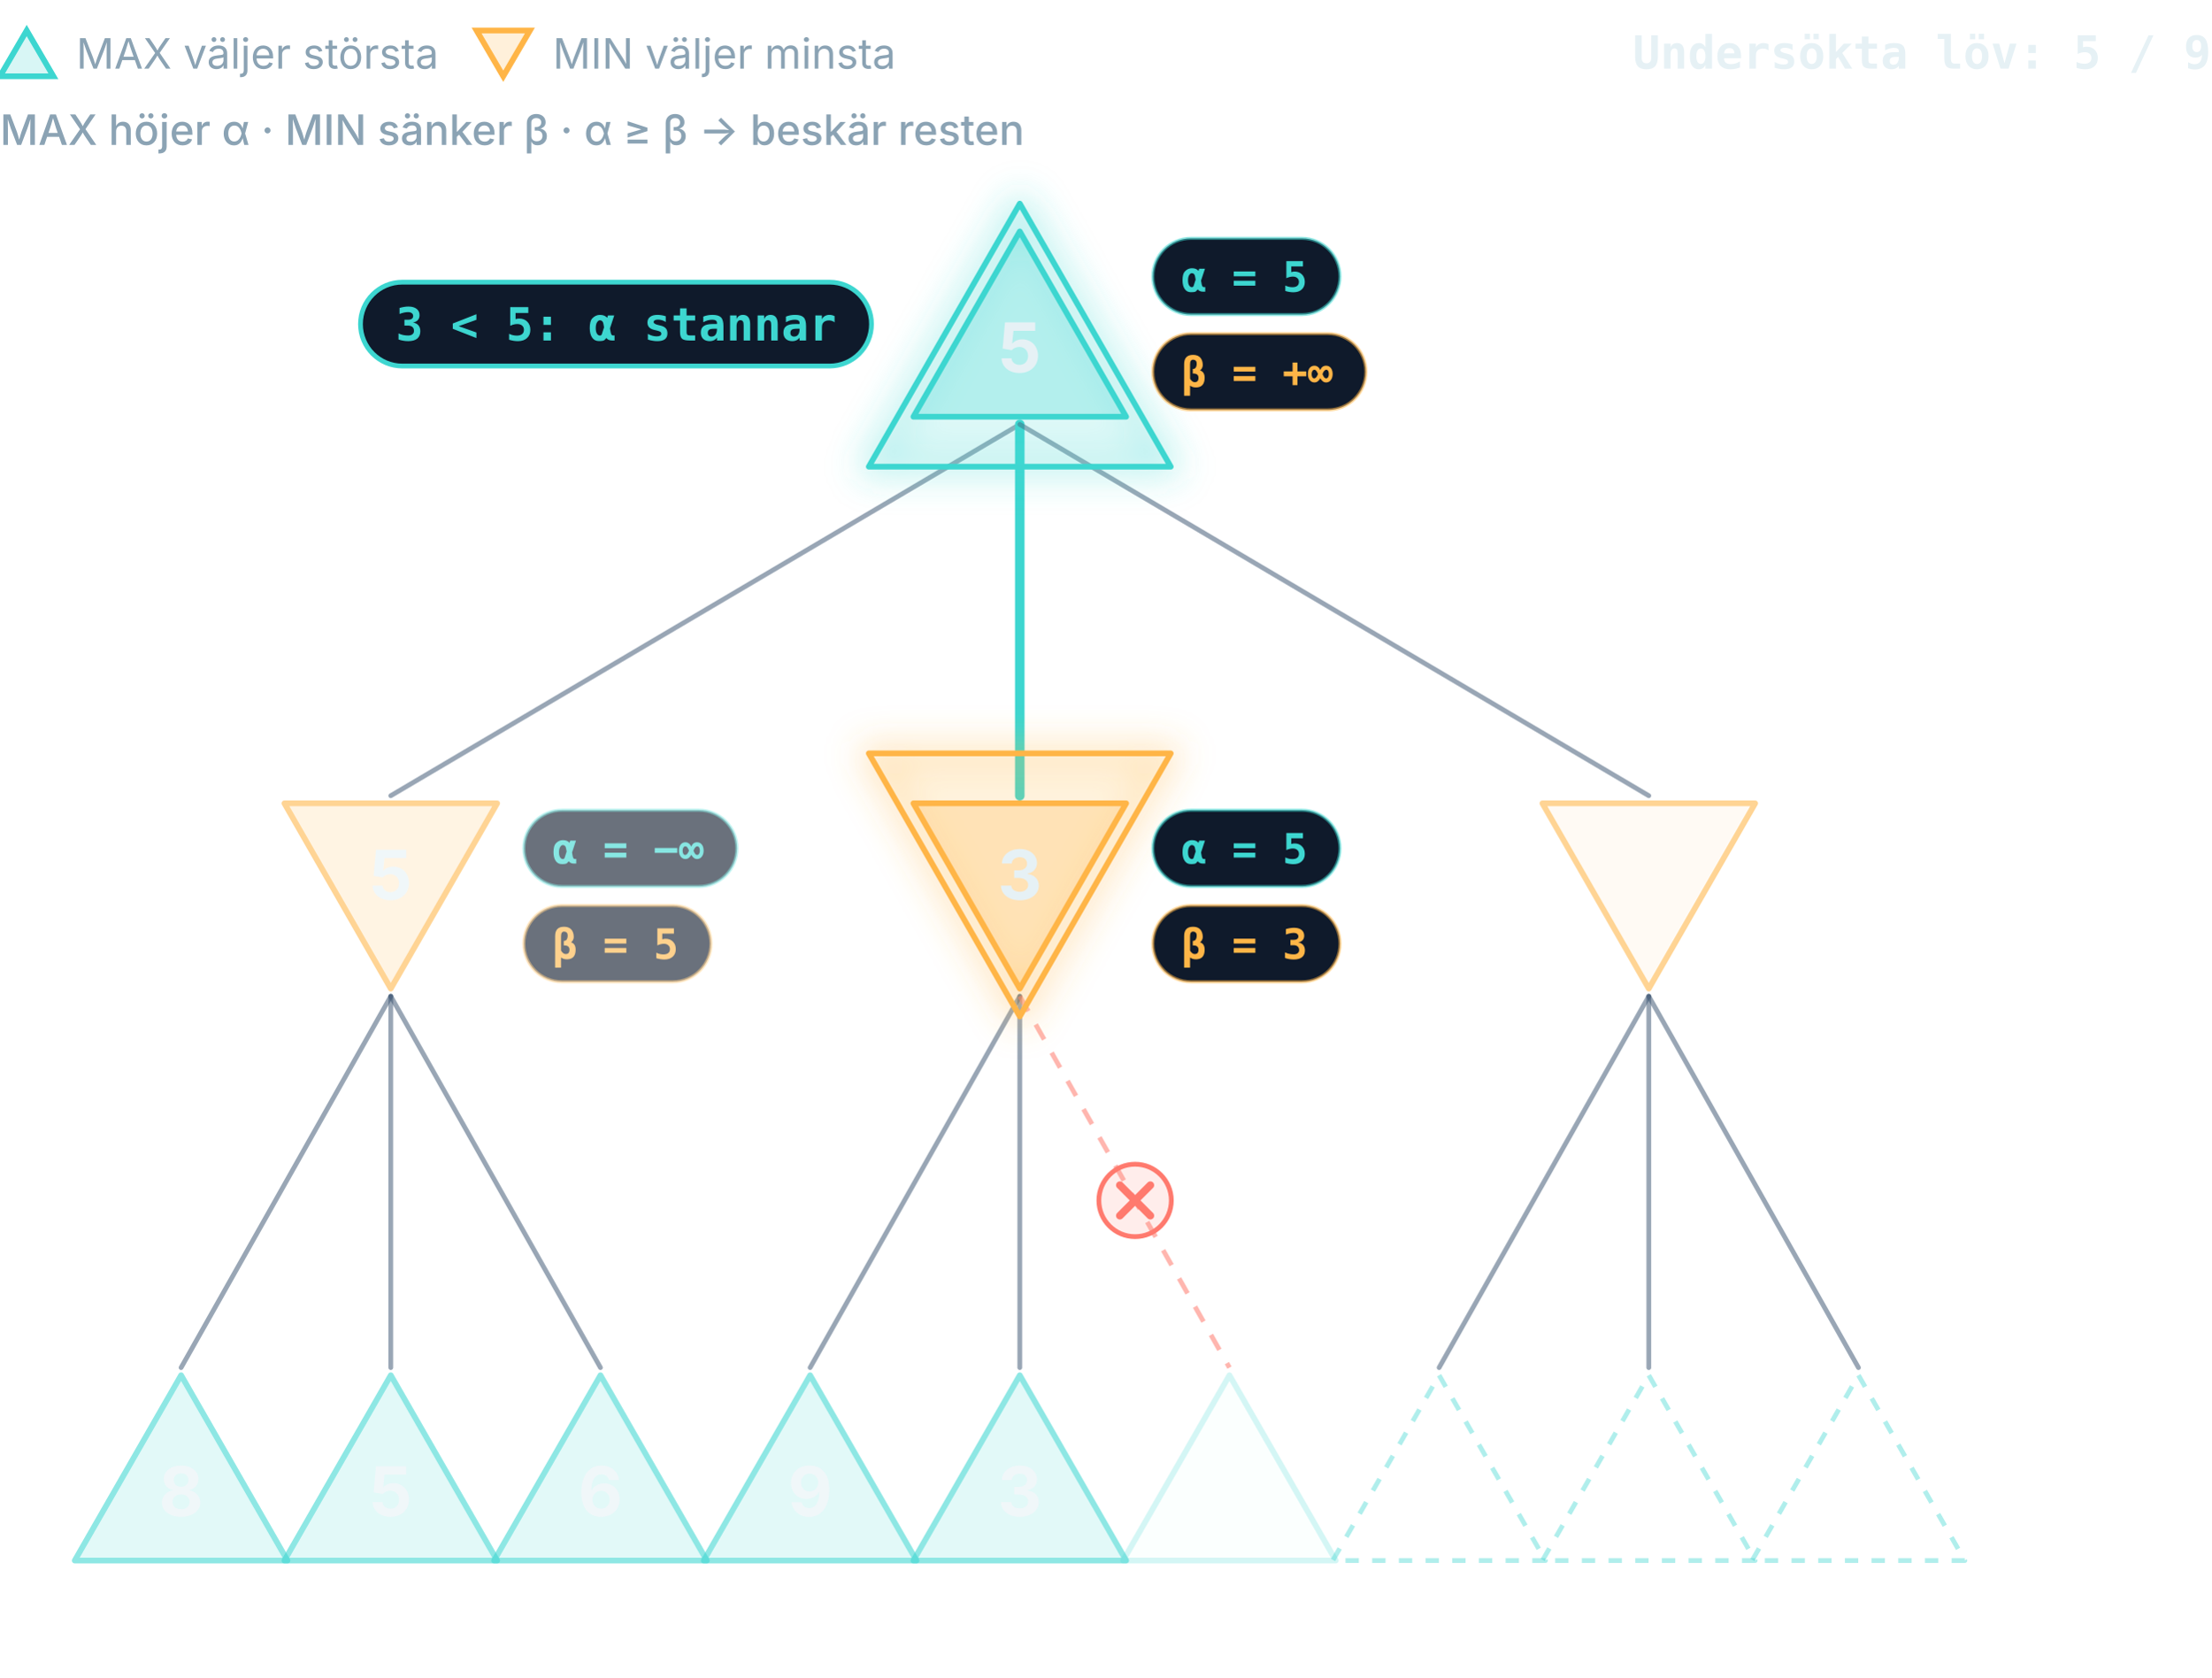
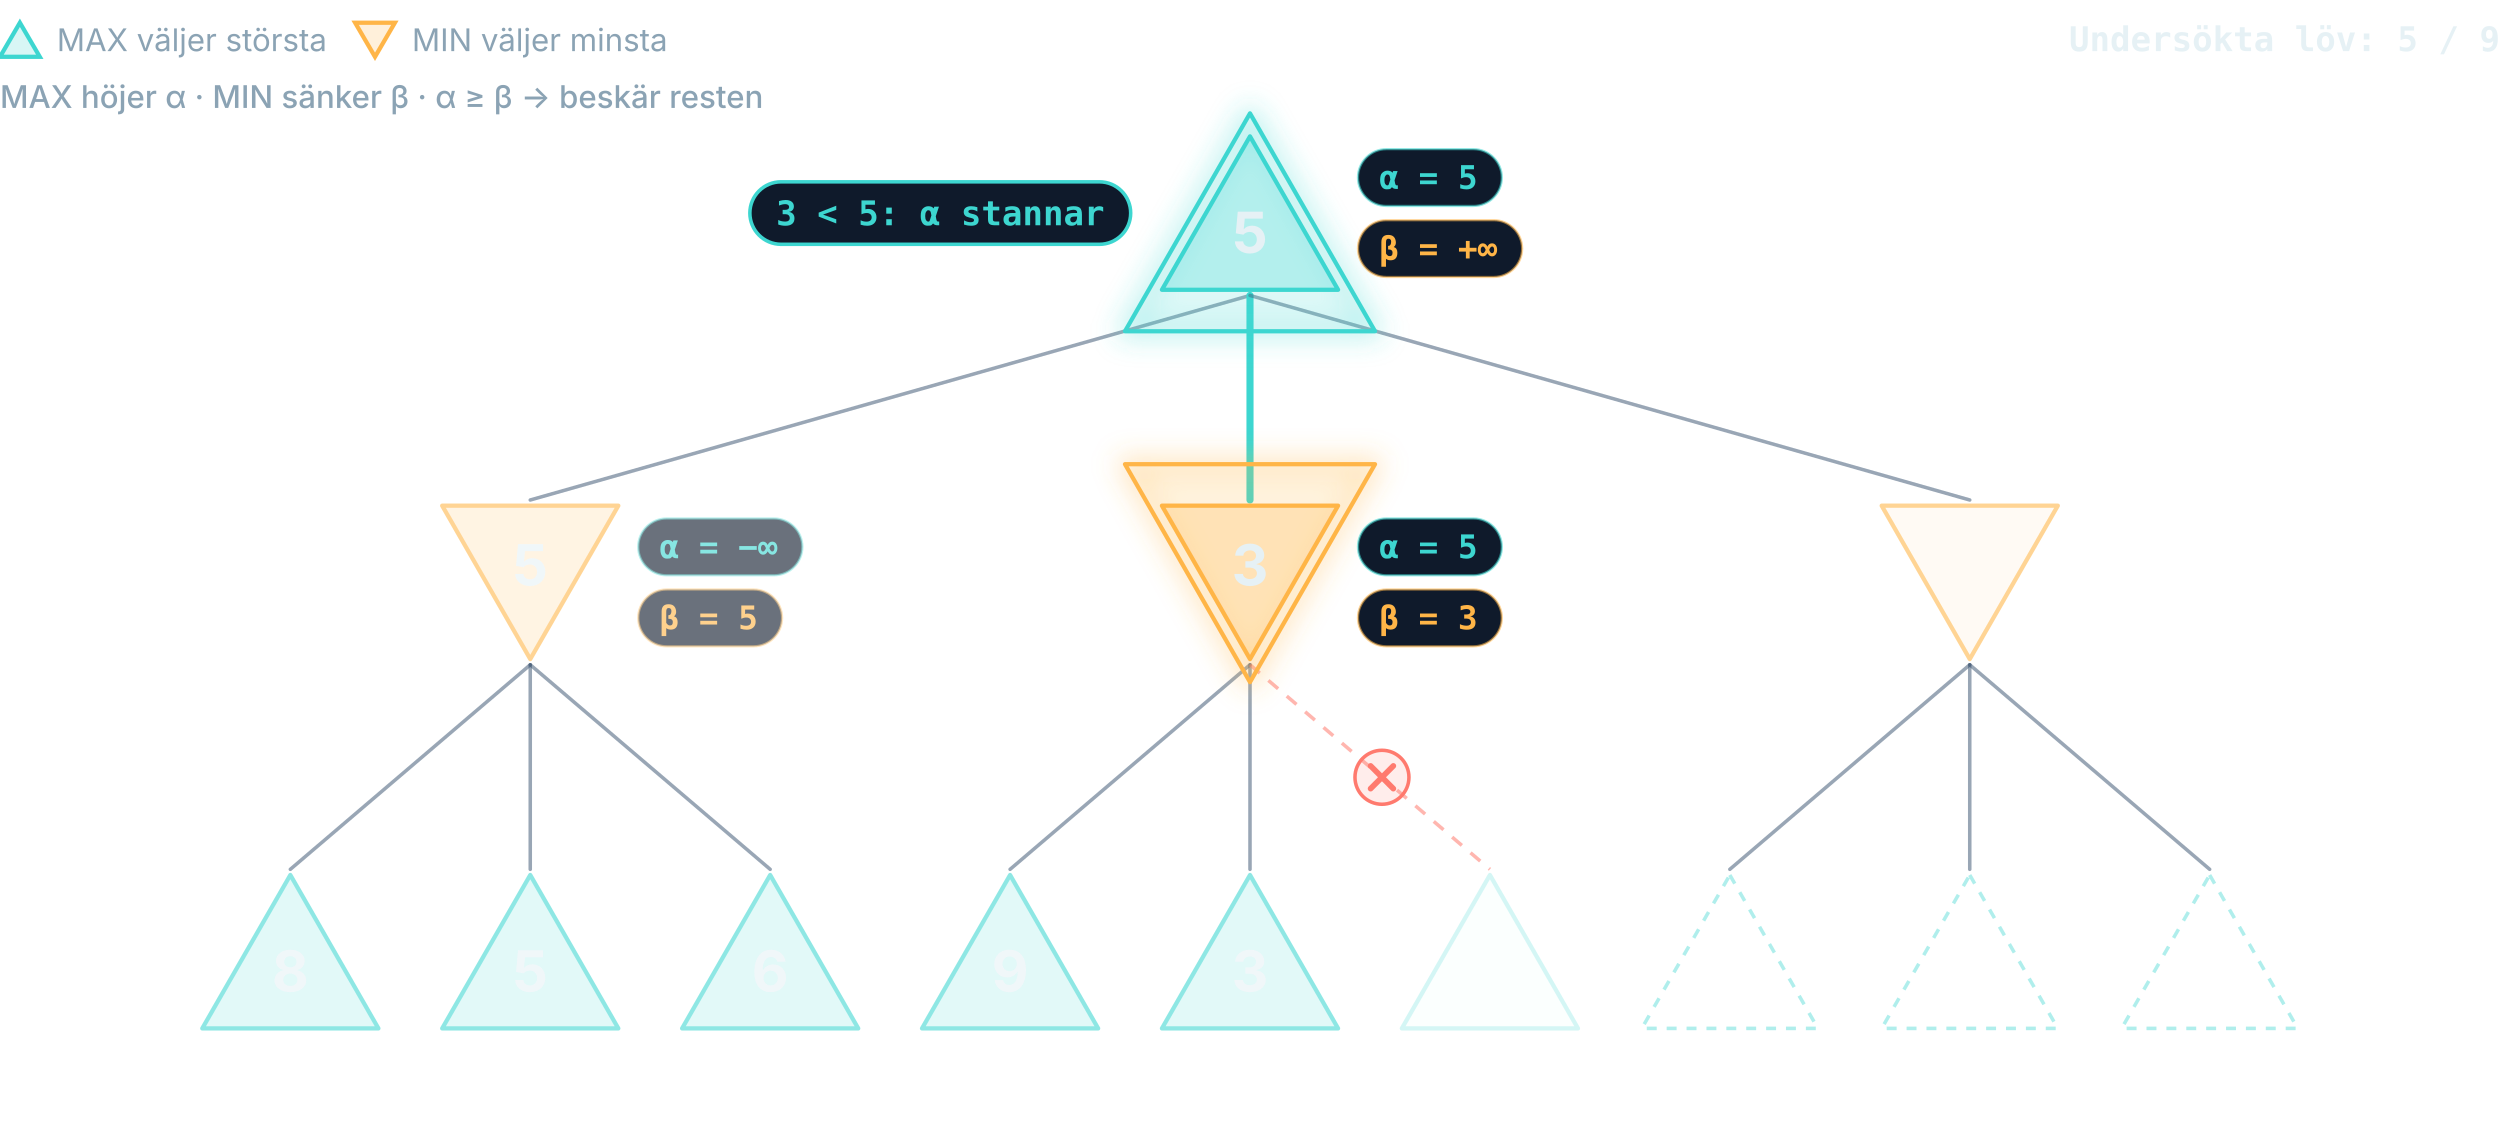
- <svg xmlns="http://www.w3.org/2000/svg" viewBox="0 0 1160 880" width="1160" height="880" role="img">
+ <svg xmlns="http://www.w3.org/2000/svg" viewBox="0 0 1760 790" width="1760" height="790" role="img">
  <defs>
    <filter id="glow" x="-40%" y="-40%" width="180%" height="180%">
      <feGaussianBlur stdDeviation="9" />
    </filter>
    <filter id="soft" x="-20%" y="-20%" width="140%" height="140%">
      <feGaussianBlur stdDeviation="4" />
    </filter>
  </defs>
  <g transform="translate(0,30)">
    <polygon points="14,-14 28,10 0,10" fill="#3DD6D0" fill-opacity=".2" stroke="#3DD6D0" stroke-width="3" />
    <text x="40.0" y="6.0" font-family="'IBM Plex Sans','Segoe UI',Inter,Helvetica,Arial,sans-serif" font-size="22" font-weight="400" fill="#8BA3B4" text-anchor="start">MAX väljer största</text>
    <polygon points="250,-14 278,-14 264,10" fill="#FFB547" fill-opacity=".2" stroke="#FFB547" stroke-width="3" />
    <text x="290.0" y="6.0" font-family="'IBM Plex Sans','Segoe UI',Inter,Helvetica,Arial,sans-serif" font-size="22" font-weight="400" fill="#8BA3B4" text-anchor="start">MIN väljer minsta</text>
  </g>
-   <text x="1160.0" y="36.0" font-family="'IBM Plex Mono','SFMono-Regular',Menlo,Consolas,monospace" font-size="24" font-weight="600" fill="#E6F1F5" text-anchor="end">Undersökta löv: 5 / 9</text>
-   <path data-edge="r0:r00" d="M205.0,522.6L95.0,717.4" stroke="#3B5572" stroke-width="2.5" stroke-linecap="round" fill="none" opacity="0.52" />
-   <path data-edge="r0:r01" d="M205.0,522.6L205.0,717.4" stroke="#3B5572" stroke-width="2.5" stroke-linecap="round" fill="none" opacity="0.52" />
-   <path data-edge="r0:r02" d="M205.0,522.6L315.0,717.4" stroke="#3B5572" stroke-width="2.5" stroke-linecap="round" fill="none" opacity="0.52" />
-   <path data-edge="r:r0" d="M535.0,222.6L205.0,417.4" stroke="#3B5572" stroke-width="2.5" stroke-linecap="round" fill="none" opacity="0.52" />
-   <path data-edge="r1:r10" d="M535.0,522.6L425.0,717.4" stroke="#3B5572" stroke-width="2.5" stroke-linecap="round" fill="none" opacity="0.52" />
-   <path data-edge="r1:r11" d="M535.0,522.6L535.0,717.4" stroke="#3B5572" stroke-width="2.5" stroke-linecap="round" fill="none" opacity="0.52" />
-   <path data-edge="r1:r12" d="M535.0,522.6L645.0,717.4" stroke="#FF7A6E" stroke-width="2.5" stroke-dasharray="9 8" opacity="0.55" />
+   <text x="1760.0" y="36.0" font-family="'IBM Plex Mono','SFMono-Regular',Menlo,Consolas,monospace" font-size="24" font-weight="600" fill="#E6F1F5" text-anchor="end">Undersökta löv: 5 / 9</text>
+   <path data-edge="r0:r00" d="M373.3,468.0L204.4,612.0" stroke="#3B5572" stroke-width="2.5" stroke-linecap="round" fill="none" opacity="0.52" />
+   <path data-edge="r0:r01" d="M373.3,468.0L373.3,612.0" stroke="#3B5572" stroke-width="2.5" stroke-linecap="round" fill="none" opacity="0.52" />
+   <path data-edge="r0:r02" d="M373.3,468.0L542.2,612.0" stroke="#3B5572" stroke-width="2.5" stroke-linecap="round" fill="none" opacity="0.52" />
+   <path data-edge="r:r0" d="M880.0,208.0L373.3,352.0" stroke="#3B5572" stroke-width="2.5" stroke-linecap="round" fill="none" opacity="0.52" />
+   <path data-edge="r1:r10" d="M880.0,468.0L711.1,612.0" stroke="#3B5572" stroke-width="2.5" stroke-linecap="round" fill="none" opacity="0.52" />
+   <path data-edge="r1:r11" d="M880.0,468.0L880.0,612.0" stroke="#3B5572" stroke-width="2.5" stroke-linecap="round" fill="none" opacity="0.52" />
+   <path data-edge="r1:r12" d="M880.0,468.0L1048.9,612.0" stroke="#FF7A6E" stroke-width="2.5" stroke-dasharray="9 8" opacity="0.55" />
  <g data-cut="r12">
-     <circle cx="595.5" cy="629.7" r="19" fill="#FF7A6E" fill-opacity=".14" stroke="#FF7A6E" stroke-width="2.5" />
-     <path d="M587.5,621.7L603.5,637.7M603.5,621.7L587.5,637.7" stroke="#FF7A6E" stroke-width="4" stroke-linecap="round" />
+     <circle cx="972.9" cy="547.2" r="19" fill="#FF7A6E" fill-opacity=".14" stroke="#FF7A6E" stroke-width="2.5" />
+     <path d="M964.9,539.2L980.9,555.2M980.9,539.2L964.9,555.2" stroke="#FF7A6E" stroke-width="4" stroke-linecap="round" />
  </g>
-   <path data-edge="r:r1" d="M535.0,222.6L535.0,417.4" stroke="#3DD6D0" stroke-width="5" stroke-linecap="round" fill="none" opacity="1" />
-   <path data-edge="r2:r20" d="M865.0,522.6L755.0,717.4" stroke="#3B5572" stroke-width="2.5" stroke-linecap="round" fill="none" opacity="0.52" />
-   <path data-edge="r2:r21" d="M865.0,522.6L865.0,717.4" stroke="#3B5572" stroke-width="2.5" stroke-linecap="round" fill="none" opacity="0.52" />
-   <path data-edge="r2:r22" d="M865.0,522.6L975.0,717.4" stroke="#3B5572" stroke-width="2.5" stroke-linecap="round" fill="none" opacity="0.52" />
-   <path data-edge="r:r2" d="M535.0,222.6L865.0,417.4" stroke="#3B5572" stroke-width="2.5" stroke-linecap="round" fill="none" opacity="0.52" />
-   <polygon points="535.0,106.8 614.2,244.8 455.8,244.8" fill="#3DD6D0" fill-opacity=".14" stroke="#3DD6D0" stroke-width="12" stroke-opacity=".28" stroke-linejoin="round" filter="url(#glow)" />
-   <polygon data-focus-node="r" points="535.0,106.8 614.2,244.8 455.8,244.8" fill="#3DD6D0" fill-opacity=".05" stroke="#3DD6D0" stroke-width="3" stroke-linejoin="round" />
-   <polygon points="455.8,395.2 614.2,395.2 535.0,533.2" fill="#FFB547" fill-opacity=".14" stroke="#FFB547" stroke-width="12" stroke-opacity=".28" stroke-linejoin="round" filter="url(#glow)" />
-   <polygon data-focus-node="r1" points="455.8,395.2 614.2,395.2 535.0,533.2" fill="#FFB547" fill-opacity=".05" stroke="#FFB547" stroke-width="3" stroke-linejoin="round" />
+   <path data-edge="r:r1" d="M880.0,208.0L880.0,352.0" stroke="#3DD6D0" stroke-width="5" stroke-linecap="round" fill="none" opacity="1" />
+   <path data-edge="r2:r20" d="M1386.7,468.0L1217.8,612.0" stroke="#3B5572" stroke-width="2.5" stroke-linecap="round" fill="none" opacity="0.52" />
+   <path data-edge="r2:r21" d="M1386.7,468.0L1386.7,612.0" stroke="#3B5572" stroke-width="2.5" stroke-linecap="round" fill="none" opacity="0.52" />
+   <path data-edge="r2:r22" d="M1386.7,468.0L1555.6,612.0" stroke="#3B5572" stroke-width="2.5" stroke-linecap="round" fill="none" opacity="0.52" />
+   <path data-edge="r:r2" d="M880.0,208.0L1386.7,352.0" stroke="#3B5572" stroke-width="2.5" stroke-linecap="round" fill="none" opacity="0.52" />
+   <polygon points="880.0,79.8 968.0,233.2 792.0,233.2" fill="#3DD6D0" fill-opacity=".14" stroke="#3DD6D0" stroke-width="12" stroke-opacity=".28" stroke-linejoin="round" filter="url(#glow)" />
+   <polygon data-focus-node="r" points="880.0,79.8 968.0,233.2 792.0,233.2" fill="#3DD6D0" fill-opacity=".05" stroke="#3DD6D0" stroke-width="3" stroke-linejoin="round" />
+   <polygon points="792.0,326.8 968.0,326.8 880.0,480.2" fill="#FFB547" fill-opacity=".14" stroke="#FFB547" stroke-width="12" stroke-opacity=".28" stroke-linejoin="round" filter="url(#glow)" />
+   <polygon data-focus-node="r1" points="792.0,326.8 968.0,326.8 880.0,480.2" fill="#FFB547" fill-opacity=".05" stroke="#FFB547" stroke-width="3" stroke-linejoin="round" />
  <g data-node="r00" opacity="0.58">
-     <polygon points="95.0,721.4 150.8,818.6 39.2,818.6" fill="#3DD6D0" fill-opacity="0.26" stroke="#3DD6D0" stroke-width="3" stroke-linejoin="round" />
-     <text x="95.0" y="795.3" font-family="'IBM Plex Sans','Segoe UI',Inter,Helvetica,Arial,sans-serif" font-size="36.0" font-weight="700" fill="#E6F1F5" text-anchor="middle">8</text>
+     <polygon points="204.4,616.0 266.4,724.0 142.4,724.0" fill="#3DD6D0" fill-opacity="0.26" stroke="#3DD6D0" stroke-width="3" stroke-linejoin="round" />
+     <text x="204.4" y="698.1" font-family="'IBM Plex Sans','Segoe UI',Inter,Helvetica,Arial,sans-serif" font-size="40.0" font-weight="700" fill="#E6F1F5" text-anchor="middle">8</text>
  </g>
  <g data-node="r01" opacity="0.58">
-     <polygon points="205.0,721.4 260.8,818.6 149.2,818.6" fill="#3DD6D0" fill-opacity="0.26" stroke="#3DD6D0" stroke-width="3" stroke-linejoin="round" />
-     <text x="205.0" y="795.3" font-family="'IBM Plex Sans','Segoe UI',Inter,Helvetica,Arial,sans-serif" font-size="36.0" font-weight="700" fill="#E6F1F5" text-anchor="middle">5</text>
+     <polygon points="373.3,616.0 435.3,724.0 311.3,724.0" fill="#3DD6D0" fill-opacity="0.26" stroke="#3DD6D0" stroke-width="3" stroke-linejoin="round" />
+     <text x="373.3" y="698.1" font-family="'IBM Plex Sans','Segoe UI',Inter,Helvetica,Arial,sans-serif" font-size="40.0" font-weight="700" fill="#E6F1F5" text-anchor="middle">5</text>
  </g>
  <g data-node="r02" opacity="0.58">
-     <polygon points="315.0,721.4 370.8,818.6 259.2,818.6" fill="#3DD6D0" fill-opacity="0.26" stroke="#3DD6D0" stroke-width="3" stroke-linejoin="round" />
-     <text x="315.0" y="795.3" font-family="'IBM Plex Sans','Segoe UI',Inter,Helvetica,Arial,sans-serif" font-size="36.0" font-weight="700" fill="#E6F1F5" text-anchor="middle">6</text>
+     <polygon points="542.2,616.0 604.2,724.0 480.2,724.0" fill="#3DD6D0" fill-opacity="0.26" stroke="#3DD6D0" stroke-width="3" stroke-linejoin="round" />
+     <text x="542.2" y="698.1" font-family="'IBM Plex Sans','Segoe UI',Inter,Helvetica,Arial,sans-serif" font-size="40.0" font-weight="700" fill="#E6F1F5" text-anchor="middle">6</text>
  </g>
  <g data-node="r0" opacity="0.58">
-     <polygon points="149.2,421.4 260.8,421.4 205.0,518.6" fill="#FFB547" fill-opacity="0.26" stroke="#FFB547" stroke-width="3" stroke-linejoin="round" />
-     <text x="205.0" y="471.9" font-family="'IBM Plex Sans','Segoe UI',Inter,Helvetica,Arial,sans-serif" font-size="36.0" font-weight="700" fill="#E6F1F5" text-anchor="middle">5</text>
+     <polygon points="311.3,356.0 435.3,356.0 373.3,464.0" fill="#FFB547" fill-opacity="0.26" stroke="#FFB547" stroke-width="3" stroke-linejoin="round" />
+     <text x="373.3" y="412.2" font-family="'IBM Plex Sans','Segoe UI',Inter,Helvetica,Arial,sans-serif" font-size="40.0" font-weight="700" fill="#E6F1F5" text-anchor="middle">5</text>
  </g>
  <g data-node="r10" opacity="0.58">
-     <polygon points="425.0,721.4 480.8,818.6 369.2,818.6" fill="#3DD6D0" fill-opacity="0.26" stroke="#3DD6D0" stroke-width="3" stroke-linejoin="round" />
-     <text x="425.0" y="795.3" font-family="'IBM Plex Sans','Segoe UI',Inter,Helvetica,Arial,sans-serif" font-size="36.0" font-weight="700" fill="#E6F1F5" text-anchor="middle">9</text>
+     <polygon points="711.1,616.0 773.1,724.0 649.1,724.0" fill="#3DD6D0" fill-opacity="0.26" stroke="#3DD6D0" stroke-width="3" stroke-linejoin="round" />
+     <text x="711.1" y="698.1" font-family="'IBM Plex Sans','Segoe UI',Inter,Helvetica,Arial,sans-serif" font-size="40.0" font-weight="700" fill="#E6F1F5" text-anchor="middle">9</text>
  </g>
  <g data-node="r11" opacity="0.58">
-     <polygon points="535.0,721.4 590.8,818.6 479.2,818.6" fill="#3DD6D0" fill-opacity="0.26" stroke="#3DD6D0" stroke-width="3" stroke-linejoin="round" />
-     <text x="535.0" y="795.3" font-family="'IBM Plex Sans','Segoe UI',Inter,Helvetica,Arial,sans-serif" font-size="36.0" font-weight="700" fill="#E6F1F5" text-anchor="middle">3</text>
+     <polygon points="880.0,616.0 942.0,724.0 818.0,724.0" fill="#3DD6D0" fill-opacity="0.26" stroke="#3DD6D0" stroke-width="3" stroke-linejoin="round" />
+     <text x="880.0" y="698.1" font-family="'IBM Plex Sans','Segoe UI',Inter,Helvetica,Arial,sans-serif" font-size="40.0" font-weight="700" fill="#E6F1F5" text-anchor="middle">3</text>
  </g>
  <g data-node="r12" opacity="0.22">
-     <polygon points="645.0,721.4 700.8,818.6 589.2,818.6" fill="#3DD6D0" fill-opacity="0.1" stroke="#3DD6D0" stroke-width="3" stroke-linejoin="round" />
+     <polygon points="1048.9,616.0 1110.9,724.0 986.9,724.0" fill="#3DD6D0" fill-opacity="0.1" stroke="#3DD6D0" stroke-width="3" stroke-linejoin="round" />
  </g>
  <g data-node="r1" opacity="1">
-     <polygon points="479.2,421.4 590.8,421.4 535.0,518.6" fill="#FFB547" fill-opacity="0.26" stroke="#FFB547" stroke-width="3" stroke-linejoin="round" />
-     <text x="535.0" y="471.9" font-family="'IBM Plex Sans','Segoe UI',Inter,Helvetica,Arial,sans-serif" font-size="36.0" font-weight="700" fill="#E6F1F5" text-anchor="middle">3</text>
+     <polygon points="818.0,356.0 942.0,356.0 880.0,464.0" fill="#FFB547" fill-opacity="0.26" stroke="#FFB547" stroke-width="3" stroke-linejoin="round" />
+     <text x="880.0" y="412.2" font-family="'IBM Plex Sans','Segoe UI',Inter,Helvetica,Arial,sans-serif" font-size="40.0" font-weight="700" fill="#E6F1F5" text-anchor="middle">3</text>
  </g>
  <g data-node="r20" opacity="0.58">
-     <polygon points="755.0,721.4 810.8,818.6 699.2,818.6" fill="none" stroke="#3DD6D0" stroke-width="2.5" stroke-dasharray="7 7" stroke-linejoin="round" opacity=".7" />
+     <polygon points="1217.8,616.0 1279.8,724.0 1155.8,724.0" fill="none" stroke="#3DD6D0" stroke-width="2.5" stroke-dasharray="7 7" stroke-linejoin="round" opacity=".7" />
  </g>
  <g data-node="r21" opacity="0.58">
-     <polygon points="865.0,721.4 920.8,818.6 809.2,818.6" fill="none" stroke="#3DD6D0" stroke-width="2.5" stroke-dasharray="7 7" stroke-linejoin="round" opacity=".7" />
+     <polygon points="1386.7,616.0 1448.7,724.0 1324.7,724.0" fill="none" stroke="#3DD6D0" stroke-width="2.5" stroke-dasharray="7 7" stroke-linejoin="round" opacity=".7" />
  </g>
  <g data-node="r22" opacity="0.58">
-     <polygon points="975.0,721.4 1030.8,818.6 919.2,818.6" fill="none" stroke="#3DD6D0" stroke-width="2.5" stroke-dasharray="7 7" stroke-linejoin="round" opacity=".7" />
+     <polygon points="1555.6,616.0 1617.6,724.0 1493.6,724.0" fill="none" stroke="#3DD6D0" stroke-width="2.5" stroke-dasharray="7 7" stroke-linejoin="round" opacity=".7" />
  </g>
  <g data-node="r2" opacity="0.58">
-     <polygon points="809.2,421.4 920.8,421.4 865.0,518.6" fill="#FFB547" fill-opacity="0.1" stroke="#FFB547" stroke-width="3" stroke-linejoin="round" />
+     <polygon points="1324.7,356.0 1448.7,356.0 1386.7,464.0" fill="#FFB547" fill-opacity="0.1" stroke="#FFB547" stroke-width="3" stroke-linejoin="round" />
  </g>
  <g data-node="r" opacity="1">
-     <polygon points="535.0,121.4 590.8,218.6 479.2,218.6" fill="#3DD6D0" fill-opacity="0.26" stroke="#3DD6D0" stroke-width="3" stroke-linejoin="round" />
-     <text x="535.0" y="195.3" font-family="'IBM Plex Sans','Segoe UI',Inter,Helvetica,Arial,sans-serif" font-size="36.0" font-weight="700" fill="#E6F1F5" text-anchor="middle">5</text>
+     <polygon points="880.0,96.0 942.0,204.0 818.0,204.0" fill="#3DD6D0" fill-opacity="0.26" stroke="#3DD6D0" stroke-width="3" stroke-linejoin="round" />
+     <text x="880.0" y="178.1" font-family="'IBM Plex Sans','Segoe UI',Inter,Helvetica,Arial,sans-serif" font-size="40.0" font-weight="700" fill="#E6F1F5" text-anchor="middle">5</text>
  </g>
  <g data-bounds="r" opacity="1">
-     <rect x="604.8" y="125.0" width="98.2" height="40" rx="20" fill="#0F1A2B" fill-opacity="1" stroke="#3DD6D0" stroke-opacity="0.55" stroke-width="1.6" />
-     <text x="619.8" y="153.0" font-family="'IBM Plex Mono','SFMono-Regular',Menlo,Consolas,monospace" font-size="22" font-weight="600" fill="#3DD6D0" text-anchor="start">α = 5</text>
-     <rect x="604.8" y="175.0" width="111.8" height="40" rx="20" fill="#0F1A2B" fill-opacity="1" stroke="#FFB547" stroke-opacity="0.55" stroke-width="1.6" />
-     <text x="619.8" y="203.0" font-family="'IBM Plex Mono','SFMono-Regular',Menlo,Consolas,monospace" font-size="22" font-weight="600" fill="#FFB547" text-anchor="start">β = +∞</text>
+     <rect x="956.0" y="105.0" width="101.3" height="40" rx="20" fill="#0F1A2B" fill-opacity="1" stroke="#3DD6D0" stroke-opacity="0.55" stroke-width="1.6" />
+     <text x="971.0" y="133.0" font-family="'IBM Plex Mono','SFMono-Regular',Menlo,Consolas,monospace" font-size="23" font-weight="600" fill="#3DD6D0" text-anchor="start">α = 5</text>
+     <rect x="956.0" y="155.0" width="115.6" height="40" rx="20" fill="#0F1A2B" fill-opacity="1" stroke="#FFB547" stroke-opacity="0.55" stroke-width="1.6" />
+     <text x="971.0" y="183.0" font-family="'IBM Plex Mono','SFMono-Regular',Menlo,Consolas,monospace" font-size="23" font-weight="600" fill="#FFB547" text-anchor="start">β = +∞</text>
  </g>
  <g data-bounds="r0" opacity="0.62">
-     <rect x="274.8" y="425.0" width="111.8" height="40" rx="20" fill="#0F1A2B" fill-opacity="1" stroke="#3DD6D0" stroke-opacity="0.55" stroke-width="1.6" />
-     <text x="289.8" y="453.0" font-family="'IBM Plex Mono','SFMono-Regular',Menlo,Consolas,monospace" font-size="22" font-weight="600" fill="#3DD6D0" text-anchor="start">α = −∞</text>
-     <rect x="274.8" y="475.0" width="98.2" height="40" rx="20" fill="#0F1A2B" fill-opacity="1" stroke="#FFB547" stroke-opacity="0.55" stroke-width="1.6" />
-     <text x="289.8" y="503.0" font-family="'IBM Plex Mono','SFMono-Regular',Menlo,Consolas,monospace" font-size="22" font-weight="600" fill="#FFB547" text-anchor="start">β = 5</text>
+     <rect x="449.3" y="365.0" width="115.6" height="40" rx="20" fill="#0F1A2B" fill-opacity="1" stroke="#3DD6D0" stroke-opacity="0.55" stroke-width="1.6" />
+     <text x="464.3" y="393.0" font-family="'IBM Plex Mono','SFMono-Regular',Menlo,Consolas,monospace" font-size="23" font-weight="600" fill="#3DD6D0" text-anchor="start">α = −∞</text>
+     <rect x="449.3" y="415.0" width="101.3" height="40" rx="20" fill="#0F1A2B" fill-opacity="1" stroke="#FFB547" stroke-opacity="0.55" stroke-width="1.6" />
+     <text x="464.3" y="443.0" font-family="'IBM Plex Mono','SFMono-Regular',Menlo,Consolas,monospace" font-size="23" font-weight="600" fill="#FFB547" text-anchor="start">β = 5</text>
  </g>
  <g data-bounds="r1" opacity="1">
-     <rect x="604.8" y="425.0" width="98.2" height="40" rx="20" fill="#0F1A2B" fill-opacity="1" stroke="#3DD6D0" stroke-opacity="0.55" stroke-width="1.6" />
-     <text x="619.8" y="453.0" font-family="'IBM Plex Mono','SFMono-Regular',Menlo,Consolas,monospace" font-size="22" font-weight="600" fill="#3DD6D0" text-anchor="start">α = 5</text>
-     <rect x="604.8" y="475.0" width="98.2" height="40" rx="20" fill="#0F1A2B" fill-opacity="1" stroke="#FFB547" stroke-opacity="0.55" stroke-width="1.6" />
-     <text x="619.8" y="503.0" font-family="'IBM Plex Mono','SFMono-Regular',Menlo,Consolas,monospace" font-size="22" font-weight="600" fill="#FFB547" text-anchor="start">β = 3</text>
+     <rect x="956.0" y="365.0" width="101.3" height="40" rx="20" fill="#0F1A2B" fill-opacity="1" stroke="#3DD6D0" stroke-opacity="0.55" stroke-width="1.6" />
+     <text x="971.0" y="393.0" font-family="'IBM Plex Mono','SFMono-Regular',Menlo,Consolas,monospace" font-size="23" font-weight="600" fill="#3DD6D0" text-anchor="start">α = 5</text>
+     <rect x="956.0" y="415.0" width="101.3" height="40" rx="20" fill="#0F1A2B" fill-opacity="1" stroke="#FFB547" stroke-opacity="0.55" stroke-width="1.6" />
+     <text x="971.0" y="443.0" font-family="'IBM Plex Mono','SFMono-Regular',Menlo,Consolas,monospace" font-size="23" font-weight="600" fill="#FFB547" text-anchor="start">β = 3</text>
  </g>
  <text x="0.0" y="76.0" font-family="'IBM Plex Sans','Segoe UI',Inter,Helvetica,Arial,sans-serif" font-size="22" font-weight="500" fill="#8BA3B4" text-anchor="start">MAX höjer α  ·  MIN sänker β  ·  α ≥ β → beskär resten</text>
-   <rect x="189.1" y="148.0" width="268.1" height="44.0" rx="22.0" fill="#0F1A2B" stroke="#3DD6D0" stroke-width="2.5" />
-   <text x="323.2" y="178.6" font-family="'IBM Plex Mono','SFMono-Regular',Menlo,Consolas,monospace" font-size="24" font-weight="600" fill="#3DD6D0" text-anchor="middle">3 &lt; 5: α stannar</text>
+   <rect x="527.9" y="128.0" width="268.1" height="44.0" rx="22.0" fill="#0F1A2B" stroke="#3DD6D0" stroke-width="2.5" />
+   <text x="662.0" y="158.6" font-family="'IBM Plex Mono','SFMono-Regular',Menlo,Consolas,monospace" font-size="24" font-weight="600" fill="#3DD6D0" text-anchor="middle">3 &lt; 5: α stannar</text>
</svg>
